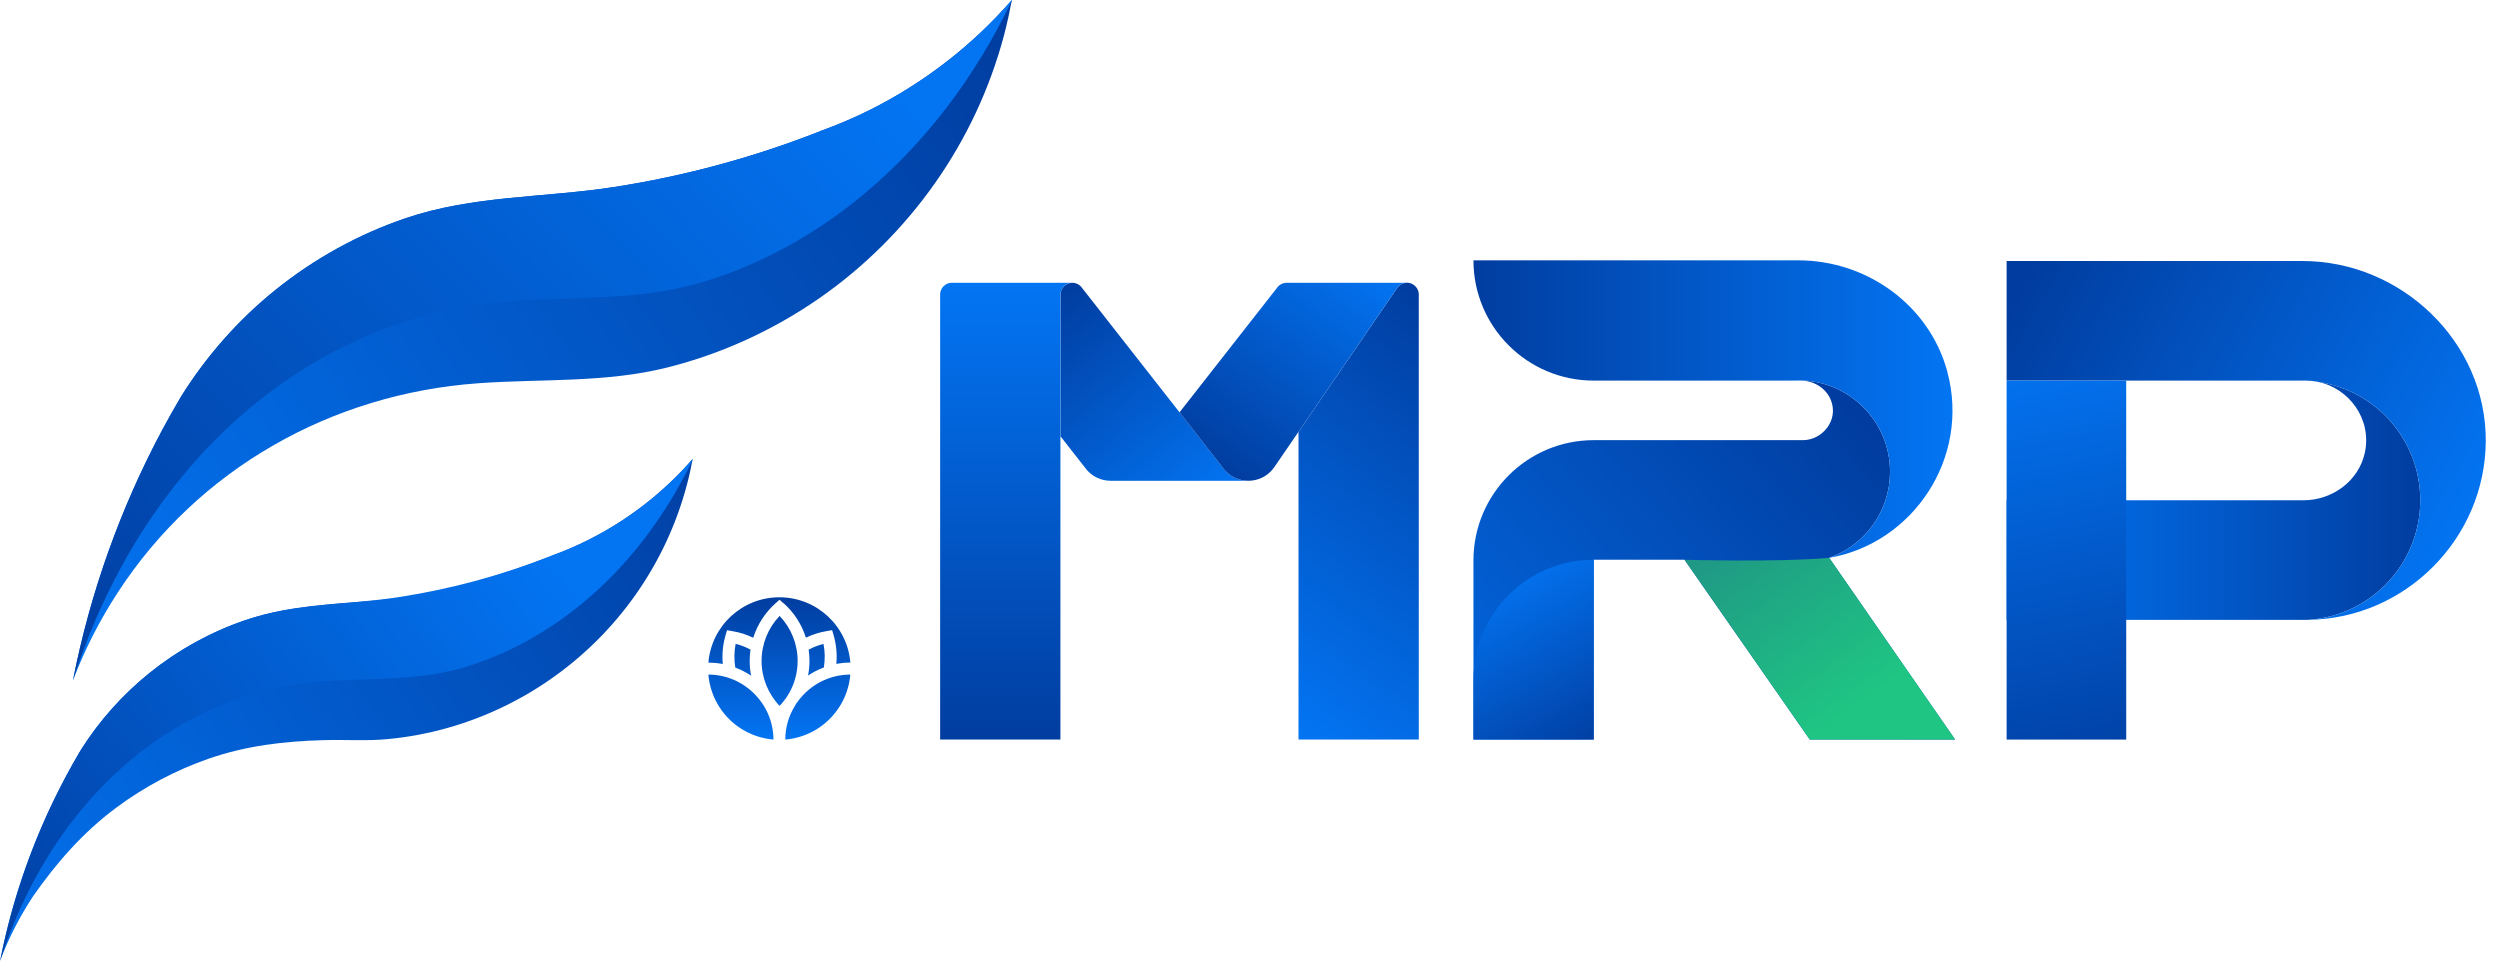
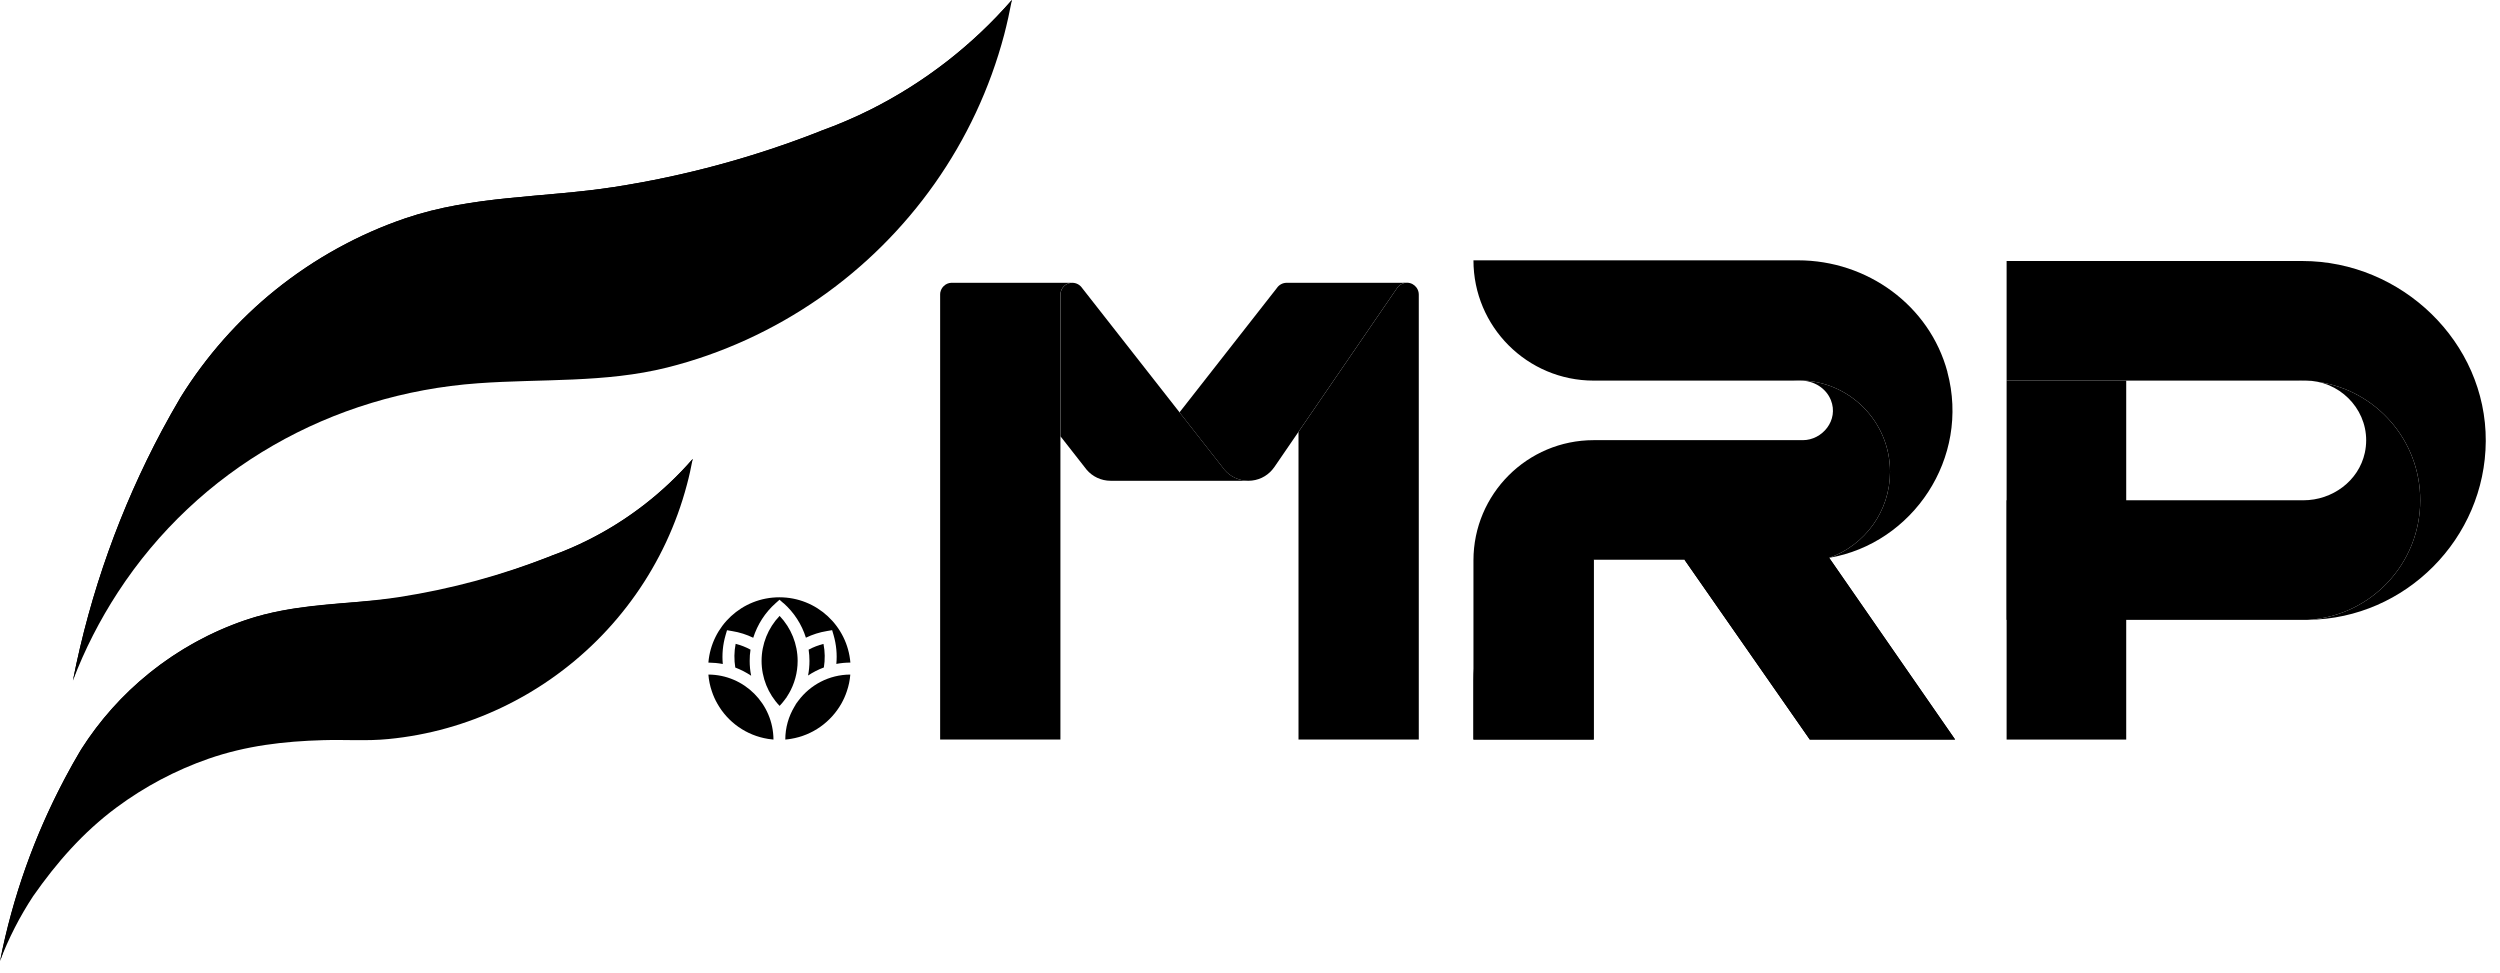
<svg xmlns="http://www.w3.org/2000/svg" width="144" height="56" viewBox="0 0 144 56" fill="none">
  <path d="M133.512 21.995C135.299 22.361 136.635 24.131 136.214 26.08C135.861 27.706 134.342 28.816 132.678 28.816H115.581V35.706H132.823C132.874 35.706 132.921 35.706 132.967 35.701C136.567 35.467 139.406 32.476 139.406 28.816C139.406 25.348 136.848 22.476 133.512 21.995ZM132.508 21.919C132.448 21.919 132.389 21.919 132.333 21.923H132.687C132.627 21.919 132.567 21.919 132.508 21.919Z" fill="url(#paint0_linear_2235_7440)" />
  <path d="M81.722 16.966V42.599H74.794V24.872L80.475 16.587C80.475 16.587 80.479 16.578 80.483 16.574C80.509 16.54 80.534 16.506 80.568 16.476C80.683 16.366 80.841 16.293 81.015 16.285H81.071C81.288 16.293 81.479 16.408 81.598 16.574C81.603 16.578 81.607 16.583 81.607 16.587C81.679 16.698 81.722 16.825 81.722 16.966Z" fill="url(#paint1_linear_2235_7440)" />
  <path d="M71.905 27.693H63.973C63.42 27.693 62.922 27.446 62.59 27.055L61.084 25.131V16.97C61.084 16.591 61.39 16.289 61.765 16.289C61.994 16.289 62.199 16.404 62.322 16.578C62.326 16.583 62.331 16.587 62.331 16.591L67.943 23.753L70.407 26.897C70.445 26.953 70.484 27.004 70.526 27.055C70.858 27.446 71.356 27.693 71.909 27.693H71.905Z" fill="url(#paint2_linear_2235_7440)" />
  <path d="M81.015 16.285C80.841 16.293 80.683 16.366 80.568 16.476C80.534 16.506 80.509 16.54 80.483 16.574C80.479 16.578 80.475 16.583 80.475 16.587L74.794 24.872L73.407 26.897C73.369 26.953 73.33 27.004 73.284 27.055C72.956 27.446 72.458 27.693 71.905 27.693C71.352 27.693 70.854 27.446 70.522 27.055C70.479 27.004 70.441 26.953 70.403 26.897L67.939 23.753L73.547 16.591C73.547 16.591 73.552 16.583 73.556 16.578C73.679 16.404 73.883 16.289 74.113 16.289H80.679L81.015 16.285Z" fill="url(#paint3_linear_2235_7440)" />
  <path d="M39.897 26.446C39.803 26.944 39.697 27.438 39.565 27.923C38.352 32.514 35.531 36.459 31.735 39.105C29.919 40.374 27.893 41.335 25.757 41.935C24.651 42.246 23.514 42.459 22.37 42.569C21.136 42.693 19.868 42.595 18.621 42.633C16.344 42.697 14.178 42.952 12.017 43.701C10.119 44.361 8.323 45.314 6.706 46.514C4.787 47.939 3.264 49.68 1.902 51.629C1.14 52.79 0.502 54.033 0 55.348C0.719 51.693 1.962 48.22 3.642 45.02C3.655 44.99 3.672 44.961 3.685 44.931C3.996 44.34 4.323 43.752 4.664 43.178C4.676 43.152 4.694 43.131 4.706 43.11C5.762 41.459 7.081 39.995 8.6 38.774C10.31 37.395 12.268 36.327 14.361 35.646C16.706 34.884 19.144 34.799 21.582 34.595C25.029 34.306 28.536 33.289 31.744 32.025C31.757 32.025 31.77 32.016 31.778 32.008C32.45 31.765 33.114 31.484 33.748 31.169C36.097 30.016 38.186 28.399 39.889 26.446H39.897Z" fill="url(#paint4_linear_2235_7440)" />
  <path d="M58.284 0C58.284 0 58.28 0.03 58.275 0.047C58.152 0.702 58.007 1.357 57.841 1.996C56.195 8.225 52.365 13.57 47.224 17.157C44.565 19.008 41.574 20.383 38.425 21.17C34.863 22.063 31.178 21.812 27.54 22.076C19.106 22.68 11.425 26.995 6.783 34.127C5.753 35.71 4.881 37.408 4.2 39.199C5.204 34.093 6.949 29.259 9.323 24.804C9.672 24.153 10.034 23.51 10.408 22.876C11.872 20.523 13.719 18.429 15.868 16.698C18.102 14.902 20.638 13.498 23.349 12.574C27.246 11.247 31.344 11.396 35.361 10.774C39.425 10.145 43.416 9.064 47.242 7.557C47.254 7.549 47.271 7.54 47.288 7.536C48.267 7.183 49.224 6.774 50.148 6.311C53.258 4.749 56.024 2.596 58.284 0Z" fill="url(#paint5_linear_2235_7440)" />
  <path d="M58.284 0C58.284 0 58.28 0.03 58.275 0.047C56.173 4.447 53.28 8.234 49.829 11.123C47.008 13.485 43.837 15.234 40.501 16.238C36.723 17.378 32.812 17.055 28.953 17.387C20.008 18.157 11.864 23.655 6.94 32.736C5.847 34.757 4.919 36.918 4.2 39.199C5.204 34.093 6.949 29.259 9.323 24.804C9.672 24.153 10.034 23.51 10.408 22.876C11.872 20.523 13.719 18.429 15.868 16.698C18.102 14.902 20.638 13.498 23.349 12.574C27.246 11.247 31.344 11.396 35.361 10.774C39.425 10.145 43.416 9.064 47.242 7.557C47.254 7.549 47.271 7.54 47.288 7.536C48.267 7.183 49.224 6.774 50.148 6.311C53.258 4.749 56.024 2.596 58.284 0Z" fill="url(#paint6_linear_2235_7440)" />
  <path d="M39.897 26.446C39.897 26.446 39.897 26.468 39.893 26.48C38.344 29.727 36.208 32.519 33.663 34.65C31.582 36.391 29.246 37.68 26.782 38.425C23.995 39.267 21.11 39.029 18.263 39.272C11.668 39.837 5.659 43.893 2.03 50.59C1.221 52.08 0.54 53.675 0.009 55.356C0.749 51.59 2.034 48.025 3.787 44.739C4.042 44.259 4.311 43.786 4.587 43.318C5.668 41.582 7.03 40.037 8.613 38.761C10.259 37.438 12.132 36.399 14.132 35.718C17.008 34.74 20.029 34.85 22.991 34.391C25.987 33.927 28.931 33.127 31.753 32.016C31.761 32.012 31.774 32.004 31.787 31.999C32.51 31.74 33.216 31.438 33.897 31.097C36.191 29.944 38.233 28.357 39.897 26.442V26.446Z" fill="url(#paint7_linear_2235_7440)" />
  <path d="M105.355 32.131H105.364C107.406 31.408 108.866 29.459 108.866 27.174C108.866 24.268 106.508 21.91 103.602 21.91C103.491 21.91 103.376 21.914 103.266 21.923H103.721C104.47 21.923 105.176 22.348 105.457 23.042C105.925 24.208 104.964 25.353 103.845 25.353H91.798C87.972 25.353 84.871 28.455 84.871 32.28V42.599H91.798V32.242H97.028L104.245 42.599H112.615L105.355 32.131Z" fill="url(#paint8_linear_2235_7440)" />
  <path d="M112.168 21.425C113.5 26.395 110.172 31.302 105.364 32.131C107.406 31.408 108.866 29.459 108.866 27.174C108.866 24.268 106.508 21.91 103.602 21.91C103.491 21.91 103.376 21.914 103.266 21.923H91.798C87.972 21.923 84.871 18.821 84.871 14.995H103.572C107.547 14.995 111.142 17.587 112.172 21.425H112.168Z" fill="url(#paint9_linear_2235_7440)" />
  <path d="M143.18 25.408C143.15 31.012 138.563 35.629 132.967 35.701C136.567 35.467 139.406 32.476 139.406 28.816C139.406 25.348 136.848 22.476 133.512 21.995C133.499 21.991 133.491 21.987 133.478 21.987C133.265 21.944 133.044 21.923 132.823 21.923H132.687C132.627 21.919 132.567 21.919 132.508 21.919C132.448 21.919 132.389 21.919 132.333 21.923H115.581V15.034H132.618C138.325 15.034 143.21 19.702 143.18 25.408Z" fill="url(#paint10_linear_2235_7440)" />
  <path d="M91.798 32.242V42.599H84.871V39.169C84.871 35.344 87.972 32.242 91.798 32.242Z" fill="url(#paint11_linear_2235_7440)" />
  <path d="M61.76 16.289C61.386 16.289 61.08 16.591 61.08 16.97V42.599H54.152V16.957C54.152 16.919 54.156 16.885 54.16 16.846C54.16 16.842 54.16 16.838 54.165 16.834C54.19 16.706 54.254 16.583 54.352 16.485C54.475 16.361 54.629 16.297 54.79 16.289H61.76Z" fill="url(#paint12_linear_2235_7440)" />
  <path d="M122.47 21.923H115.581V42.599H122.47V21.923Z" fill="url(#paint13_linear_2235_7440)" />
  <path d="M44.548 42.599C44.442 42.591 44.34 42.578 44.242 42.561C42.986 42.361 41.918 41.595 41.318 40.527C41.191 40.306 41.084 40.067 41.003 39.82C40.897 39.514 40.829 39.186 40.803 38.855C42.867 38.863 44.539 40.539 44.552 42.599H44.548Z" fill="url(#paint14_linear_2235_7440)" />
  <path d="M43.182 38.067C43.182 38.357 43.208 38.642 43.267 38.922C42.982 38.731 42.676 38.574 42.352 38.45C42.28 37.999 42.284 37.54 42.373 37.084C42.671 37.161 42.961 37.272 43.229 37.42C43.195 37.633 43.182 37.846 43.182 38.067Z" fill="url(#paint15_linear_2235_7440)" />
  <path d="M45.429 39.961C45.356 40.084 45.271 40.208 45.186 40.327C45.101 40.442 45.008 40.552 44.905 40.659C44.242 39.965 43.867 39.038 43.867 38.067C43.867 37.097 44.242 36.169 44.905 35.476C45.569 36.174 45.944 37.101 45.944 38.067C45.944 38.74 45.765 39.391 45.433 39.961H45.429Z" fill="url(#paint16_linear_2235_7440)" />
  <path d="M46.625 38.067C46.625 37.85 46.608 37.633 46.578 37.42C46.846 37.276 47.135 37.165 47.433 37.089C47.522 37.54 47.527 37.999 47.454 38.446C47.131 38.565 46.825 38.723 46.544 38.91C46.599 38.633 46.625 38.352 46.625 38.067Z" fill="url(#paint17_linear_2235_7440)" />
  <path d="M45.127 34.744L44.901 34.544L44.676 34.744C44.067 35.284 43.629 35.974 43.386 36.735C43.008 36.552 42.599 36.42 42.174 36.352L41.876 36.301L41.791 36.591C41.633 37.135 41.582 37.697 41.633 38.246C41.365 38.195 41.084 38.169 40.803 38.165C40.978 36.059 42.74 34.404 44.893 34.404C47.046 34.404 48.807 36.059 48.982 38.165C48.705 38.165 48.433 38.191 48.173 38.242C48.225 37.693 48.173 37.131 48.016 36.586L47.931 36.297L47.633 36.348C47.208 36.416 46.799 36.548 46.42 36.731C46.182 35.969 45.739 35.28 45.131 34.74L45.127 34.744Z" fill="url(#paint18_linear_2235_7440)" />
  <path d="M48.978 38.85C48.952 39.186 48.884 39.51 48.778 39.816C48.697 40.063 48.59 40.301 48.463 40.527C47.863 41.586 46.807 42.352 45.565 42.556C45.454 42.574 45.344 42.591 45.233 42.599C45.233 41.91 45.425 41.263 45.756 40.71C45.825 40.591 45.901 40.476 45.986 40.361C46.667 39.45 47.756 38.859 48.978 38.855V38.85Z" fill="url(#paint19_linear_2235_7440)" />
  <path d="M45.182 40.327C45.271 40.212 45.352 40.089 45.425 39.961C45.335 40.076 45.254 40.199 45.182 40.327Z" fill="url(#paint20_linear_2235_7440)" />
  <path d="M45.756 40.706C45.837 40.595 45.914 40.48 45.986 40.357C45.901 40.467 45.825 40.582 45.756 40.706Z" fill="url(#paint21_linear_2235_7440)" />
  <path d="M97.028 32.242C97.028 32.242 102.44 32.395 105.364 32.131L112.615 42.599H104.245" fill="url(#paint22_linear_2235_7440)" />
  <defs>
    <linearGradient id="paint0_linear_2235_7440" x1="115.581" y1="28.812" x2="139.406" y2="28.812" gradientUnits="userSpaceOnUse">
-       <stop stop-color="#0375F3" />
-       <stop offset="1" stop-color="#013DA0" />
+       <stop stopColor="#0375F3" />
+       <stop offset="1" stopColor="#013DA0" />
    </linearGradient>
    <linearGradient id="paint1_linear_2235_7440" x1="87.573" y1="21.089" x2="72.513" y2="40.859" gradientUnits="userSpaceOnUse">
-       <stop stop-color="#013DA0" />
-       <stop offset="1" stop-color="#0375F3" />
+       <stop stopColor="#013DA0" />
+       <stop offset="1" stopColor="#0375F3" />
    </linearGradient>
    <linearGradient id="paint2_linear_2235_7440" x1="69.292" y1="29.85" x2="59.48" y2="17.966" gradientUnits="userSpaceOnUse">
-       <stop stop-color="#0375F3" />
-       <stop offset="1" stop-color="#013DA0" />
+       <stop stopColor="#0375F3" />
+       <stop offset="1" stopColor="#013DA0" />
    </linearGradient>
    <linearGradient id="paint3_linear_2235_7440" x1="78.458" y1="14.455" x2="69.773" y2="26.587" gradientUnits="userSpaceOnUse">
-       <stop stop-color="#0375F3" />
-       <stop offset="1" stop-color="#013DA0" />
+       <stop stopColor="#0375F3" />
+       <stop offset="1" stopColor="#013DA0" />
    </linearGradient>
    <linearGradient id="paint4_linear_2235_7440" x1="-3.715" y1="56.377" x2="41.531" y2="23.323" gradientUnits="userSpaceOnUse">
-       <stop stop-color="#0375F3" />
-       <stop offset="1" stop-color="#013DA0" />
+       <stop stopColor="#0375F3" />
+       <stop offset="1" stopColor="#013DA0" />
    </linearGradient>
    <linearGradient id="paint5_linear_2235_7440" x1="1.991" y1="37.748" x2="56.786" y2="-0.906" gradientUnits="userSpaceOnUse">
-       <stop stop-color="#0375F3" />
-       <stop offset="1" stop-color="#013DA0" />
+       <stop stopColor="#0375F3" />
+       <stop offset="1" stopColor="#013DA0" />
    </linearGradient>
    <linearGradient id="paint6_linear_2235_7440" x1="4.715" y1="40.935" x2="47.599" y2="-0.281" gradientUnits="userSpaceOnUse">
-       <stop stop-color="#013DA0" />
-       <stop offset="1" stop-color="#0375F3" />
+       <stop stopColor="#013DA0" />
+       <stop offset="1" stopColor="#0375F3" />
    </linearGradient>
    <linearGradient id="paint7_linear_2235_7440" x1="-1.711" y1="55.565" x2="30.084" y2="29.314" gradientUnits="userSpaceOnUse">
-       <stop stop-color="#013DA0" />
-       <stop offset="1" stop-color="#0375F3" />
+       <stop stopColor="#013DA0" />
+       <stop offset="1" stopColor="#0375F3" />
    </linearGradient>
    <linearGradient id="paint8_linear_2235_7440" x1="109.202" y1="26.621" x2="79.552" y2="52.867" gradientUnits="userSpaceOnUse">
-       <stop stop-color="#013DA0" />
-       <stop offset="1" stop-color="#0375F3" />
+       <stop stopColor="#013DA0" />
+       <stop offset="1" stopColor="#0375F3" />
    </linearGradient>
    <linearGradient id="paint9_linear_2235_7440" x1="84.871" y1="23.561" x2="112.466" y2="23.561" gradientUnits="userSpaceOnUse">
-       <stop stop-color="#013DA0" />
-       <stop offset="1" stop-color="#0375F3" />
+       <stop stopColor="#013DA0" />
+       <stop offset="1" stopColor="#0375F3" />
    </linearGradient>
    <linearGradient id="paint10_linear_2235_7440" x1="142.818" y1="30.276" x2="117.04" y2="15.617" gradientUnits="userSpaceOnUse">
-       <stop stop-color="#0375F3" />
-       <stop offset="1" stop-color="#013DA0" />
+       <stop stopColor="#0375F3" />
+       <stop offset="1" stopColor="#013DA0" />
    </linearGradient>
    <linearGradient id="paint11_linear_2235_7440" x1="91.675" y1="43.297" x2="85.904" y2="33.144" gradientUnits="userSpaceOnUse">
-       <stop stop-color="#013DA0" />
-       <stop offset="1" stop-color="#0375F3" />
+       <stop stopColor="#013DA0" />
+       <stop offset="1" stopColor="#0375F3" />
    </linearGradient>
    <linearGradient id="paint12_linear_2235_7440" x1="57.956" y1="16.289" x2="57.956" y2="42.599" gradientUnits="userSpaceOnUse">
-       <stop stop-color="#0375F3" />
-       <stop offset="1" stop-color="#013DA0" />
+       <stop stopColor="#0375F3" />
+       <stop offset="1" stopColor="#013DA0" />
    </linearGradient>
    <linearGradient id="paint13_linear_2235_7440" x1="116.342" y1="19.753" x2="121.887" y2="45.612" gradientUnits="userSpaceOnUse">
-       <stop stop-color="#0375F3" />
-       <stop offset="1" stop-color="#013DA0" />
+       <stop stopColor="#0375F3" />
+       <stop offset="1" stopColor="#013DA0" />
    </linearGradient>
    <linearGradient id="paint14_linear_2235_7440" x1="42.676" y1="42.663" x2="42.676" y2="34.386" gradientUnits="userSpaceOnUse">
-       <stop stop-color="#0375F3" />
-       <stop offset="1" stop-color="#013DA0" />
+       <stop stopColor="#0375F3" />
+       <stop offset="1" stopColor="#013DA0" />
    </linearGradient>
    <linearGradient id="paint15_linear_2235_7440" x1="42.782" y1="42.663" x2="42.782" y2="34.386" gradientUnits="userSpaceOnUse">
-       <stop stop-color="#0375F3" />
-       <stop offset="1" stop-color="#013DA0" />
+       <stop stopColor="#0375F3" />
+       <stop offset="1" stopColor="#013DA0" />
    </linearGradient>
    <linearGradient id="paint16_linear_2235_7440" x1="44.901" y1="42.663" x2="44.901" y2="34.386" gradientUnits="userSpaceOnUse">
-       <stop stop-color="#0375F3" />
-       <stop offset="1" stop-color="#013DA0" />
+       <stop stopColor="#0375F3" />
+       <stop offset="1" stopColor="#013DA0" />
    </linearGradient>
    <linearGradient id="paint17_linear_2235_7440" x1="47.02" y1="42.663" x2="47.02" y2="34.386" gradientUnits="userSpaceOnUse">
-       <stop stop-color="#0375F3" />
-       <stop offset="1" stop-color="#013DA0" />
+       <stop stopColor="#0375F3" />
+       <stop offset="1" stopColor="#013DA0" />
    </linearGradient>
    <linearGradient id="paint18_linear_2235_7440" x1="44.893" y1="42.663" x2="44.893" y2="34.386" gradientUnits="userSpaceOnUse">
-       <stop stop-color="#0375F3" />
-       <stop offset="1" stop-color="#013DA0" />
+       <stop stopColor="#0375F3" />
+       <stop offset="1" stopColor="#013DA0" />
    </linearGradient>
    <linearGradient id="paint19_linear_2235_7440" x1="47.105" y1="42.663" x2="47.105" y2="34.386" gradientUnits="userSpaceOnUse">
-       <stop stop-color="#0375F3" />
-       <stop offset="1" stop-color="#013DA0" />
+       <stop stopColor="#0375F3" />
+       <stop offset="1" stopColor="#013DA0" />
    </linearGradient>
    <linearGradient id="paint20_linear_2235_7440" x1="45.305" y1="42.663" x2="45.305" y2="34.386" gradientUnits="userSpaceOnUse">
-       <stop stop-color="#0375F3" />
-       <stop offset="1" stop-color="#013DA0" />
+       <stop stopColor="#0375F3" />
+       <stop offset="1" stopColor="#013DA0" />
    </linearGradient>
    <linearGradient id="paint21_linear_2235_7440" x1="45.867" y1="42.663" x2="45.867" y2="34.386" gradientUnits="userSpaceOnUse">
-       <stop stop-color="#0375F3" />
-       <stop offset="1" stop-color="#013DA0" />
+       <stop stopColor="#0375F3" />
+       <stop offset="1" stopColor="#013DA0" />
    </linearGradient>
    <linearGradient id="paint22_linear_2235_7440" x1="99.07" y1="29.221" x2="107.032" y2="40.531" gradientUnits="userSpaceOnUse">
-       <stop stop-color="#1F9285" />
-       <stop offset="1" stop-color="#1FC583" />
+       <stop stopColor="#1F9285" />
+       <stop offset="1" stopColor="#1FC583" />
    </linearGradient>
  </defs>
</svg>
